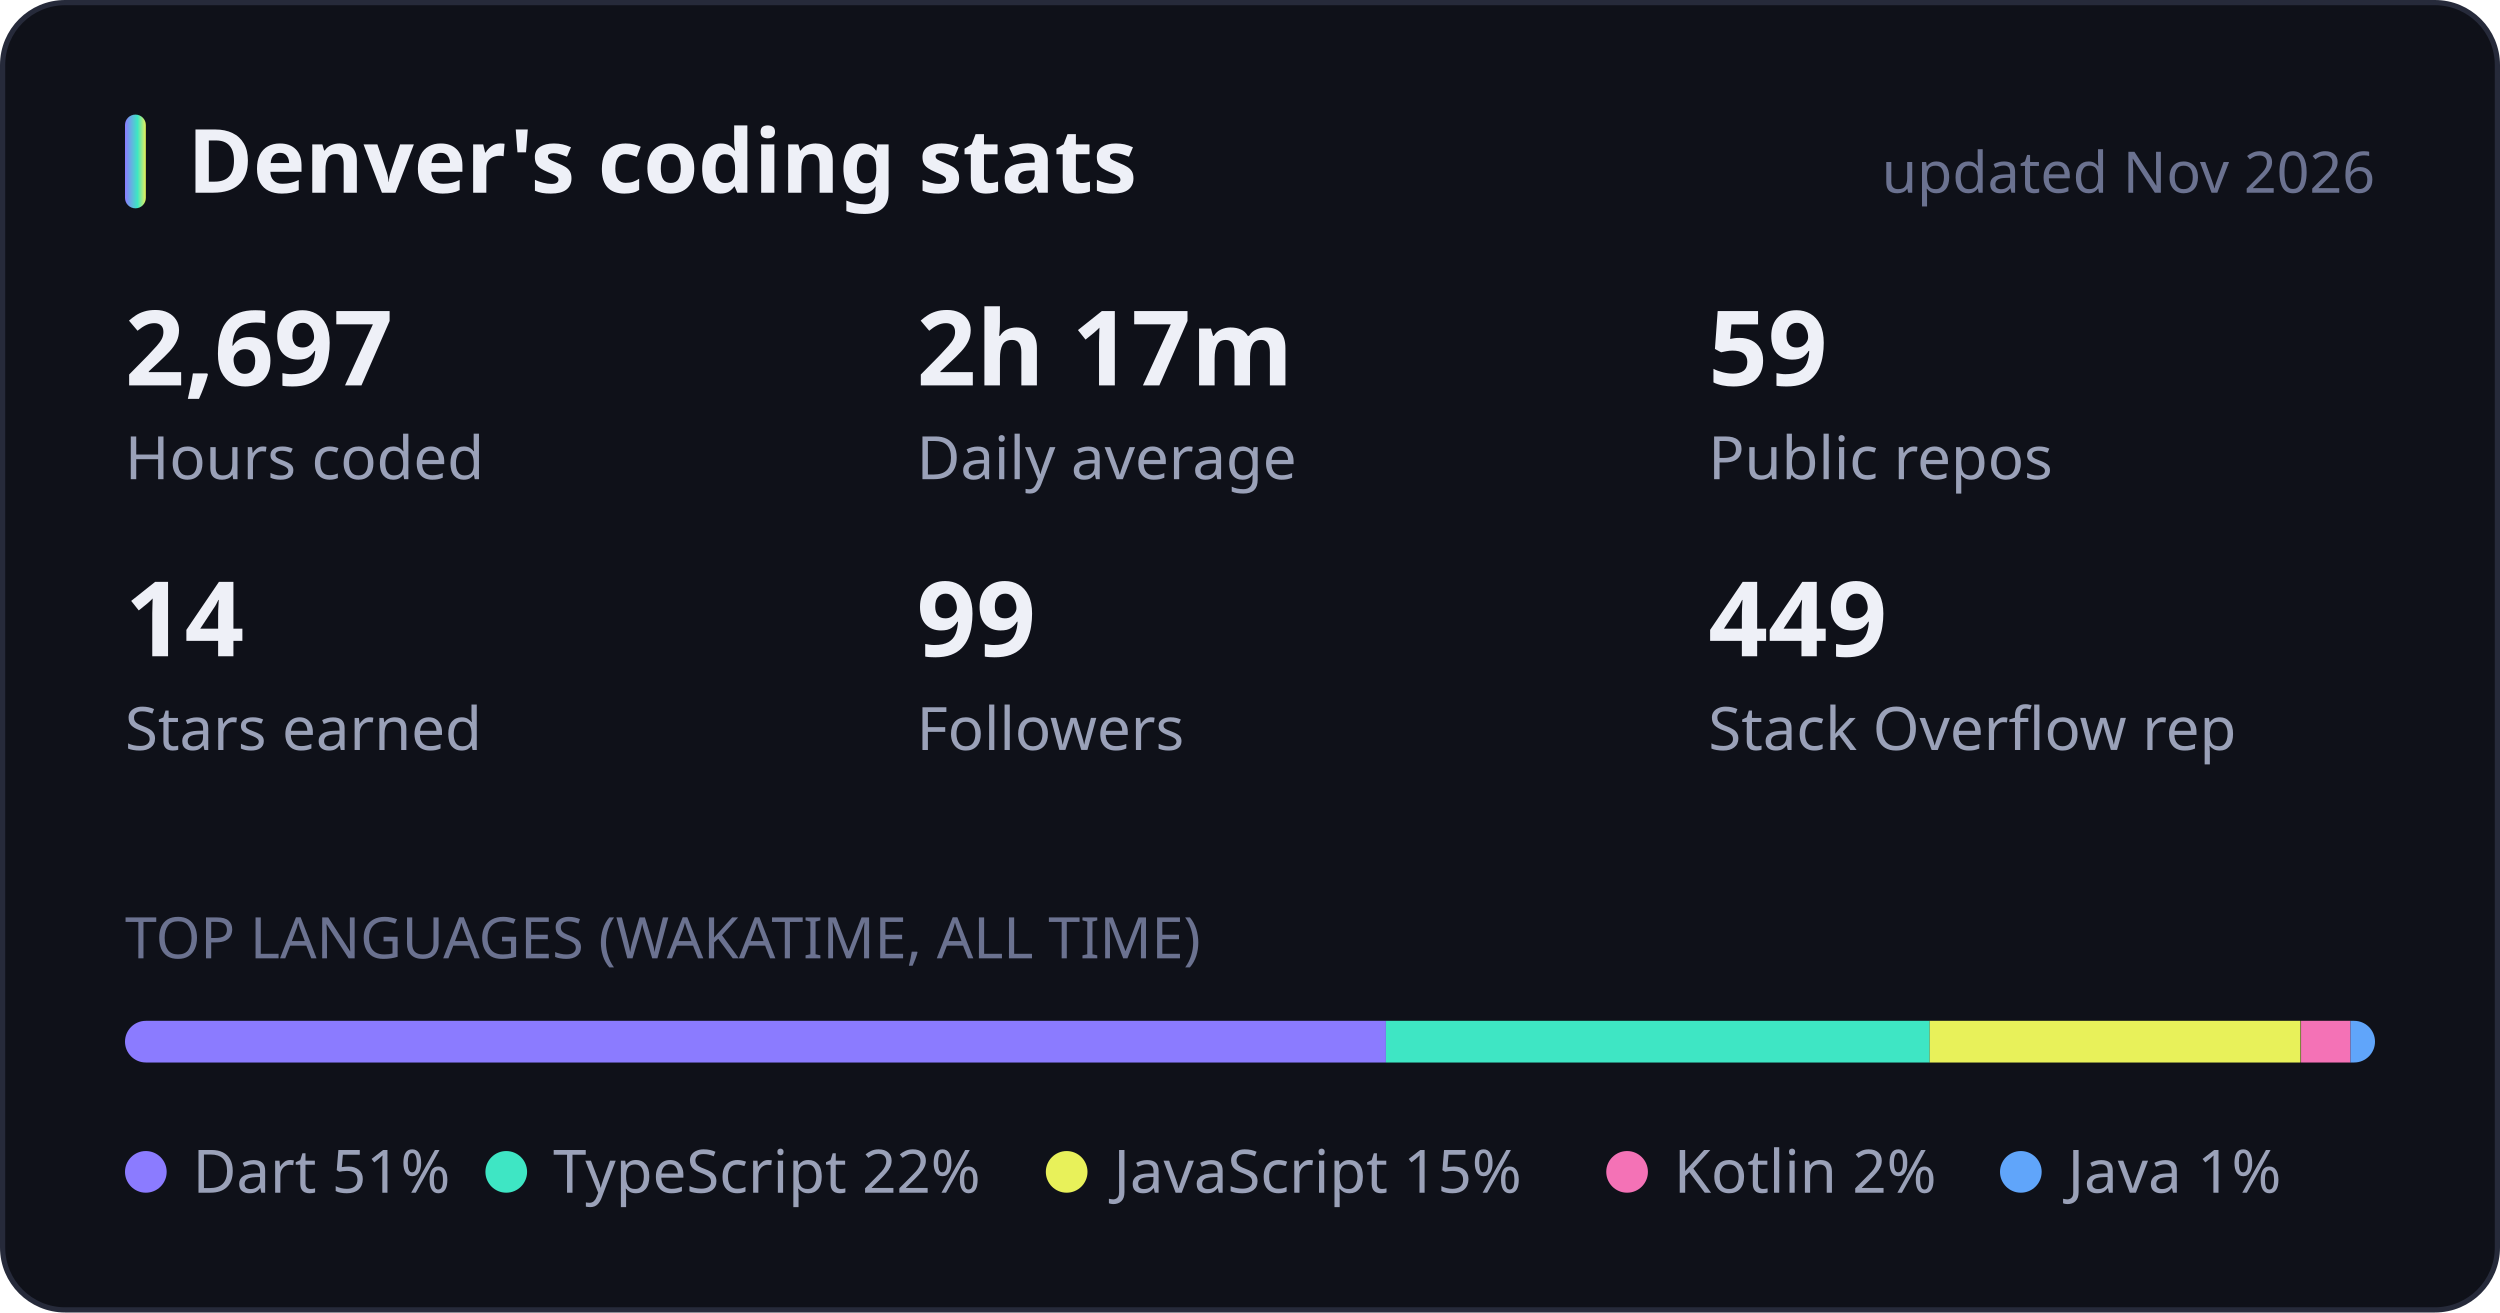
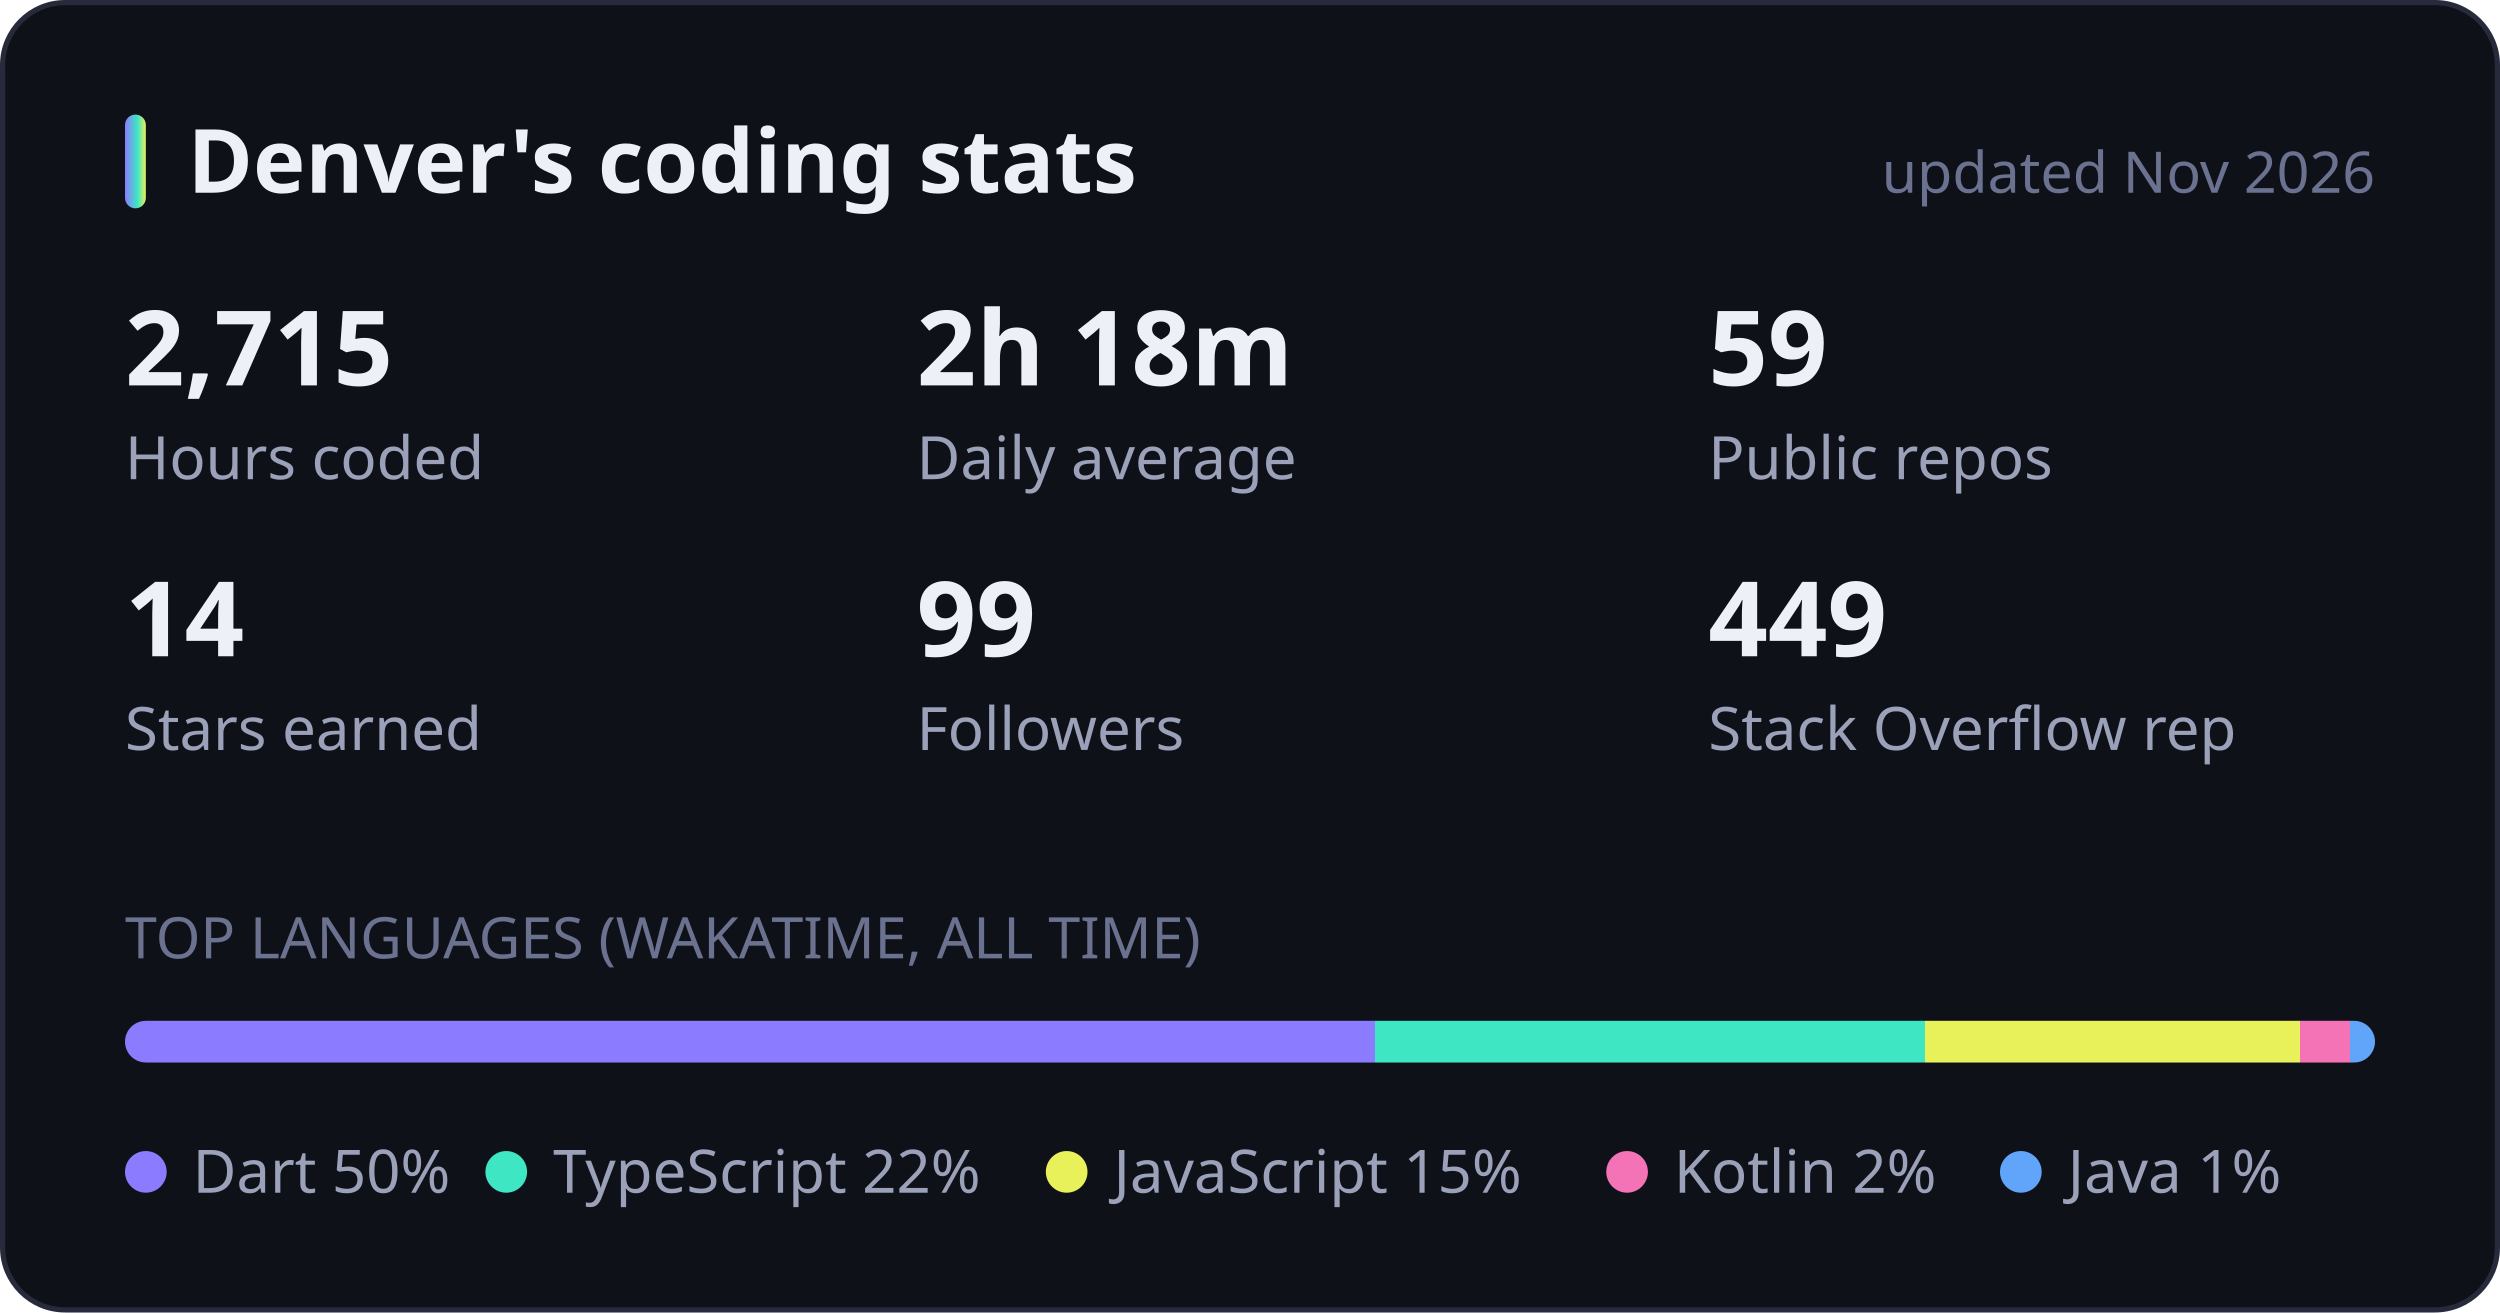
<svg xmlns="http://www.w3.org/2000/svg" width="480" height="252" viewBox="0 0 480 252" role="img" aria-label="Denver Shenal's coding stats">
  <style>
  .t { font: 600 17px 'Segoe UI', Ubuntu, 'Helvetica Neue', sans-serif; fill: #eef0f7; }
  .s { font: 400 11px 'Segoe UI', Ubuntu, sans-serif; fill: #6b7290; }
  .v { font: 700 20px 'Segoe UI', Ubuntu, sans-serif; fill: #eef0f7; }
  .l { font: 400 11.5px 'Segoe UI', Ubuntu, sans-serif; fill: #9aa1b8; }
</style>
  <defs>
    <linearGradient id="g" x1="0" x2="1">
      <stop offset="0" stop-color="#8b7bff" />
      <stop offset=".6" stop-color="#3ee6c4" />
      <stop offset="1" stop-color="#e8f15a" />
    </linearGradient>
    <clipPath id="bar">
      <rect x="24" y="196" width="432" height="8" rx="4" />
    </clipPath>
  </defs>
  <rect x=".5" y=".5" width="479" height="251" rx="12" fill="#0f1119" stroke="#262a3a" />
  <rect x="24" y="22" width="4" height="18" rx="2" fill="url(#g)" />
  <text x="36" y="37" class="t">Denver's coding stats</text>
  <text x="456" y="37" text-anchor="end" class="s">updated Nov 2026</text>
-   <text x="24" y="74" class="v">2,697</text>
+   <text x="24" y="74" class="v">2,715</text>
  <text x="24" y="92" class="l">Hours coded</text>
-   <text x="176" y="74" class="v">2h 17m</text>
+   <text x="176" y="74" class="v">2h 18m</text>
  <text x="176" y="92" class="l">Daily average</text>
  <text x="328" y="74" class="v">59</text>
  <text x="328" y="92" class="l">Public repos</text>
  <text x="24" y="126" class="v">14</text>
  <text x="24" y="144" class="l">Stars earned</text>
  <text x="176" y="126" class="v">99</text>
  <text x="176" y="144" class="l">Followers</text>
  <text x="328" y="126" class="v">449</text>
  <text x="328" y="144" class="l">Stack Overflow rep</text>
  <text x="24" y="184" class="s">TOP LANGUAGES (WAKATIME, ALL TIME)</text>
  <g clip-path="url(#bar)">
-     <rect x="24.0" y="196" width="242.1" height="8" fill="#8b7bff" />
-     <rect x="266.1" y="196" width="104.4" height="8" fill="#3ee6c4" />
-     <rect x="370.5" y="196" width="71.2" height="8" fill="#e8f15a" />
-     <rect x="441.8" y="196" width="9.5" height="8" fill="#f472b6" />
-     <rect x="451.3" y="196" width="4.7" height="8" fill="#60a5fa" />
+     <rect x="24.0" y="196" width="240.0" height="8" fill="#8b7bff" />
+     <rect x="264.0" y="196" width="105.6" height="8" fill="#3ee6c4" />
+     <rect x="369.6" y="196" width="72.0" height="8" fill="#e8f15a" />
+     <rect x="441.6" y="196" width="9.6" height="8" fill="#f472b6" />
+     <rect x="451.2" y="196" width="4.8" height="8" fill="#60a5fa" />
  </g>
  <circle cx="28" cy="225" r="4" fill="#8b7bff" />
-   <text x="37" y="229" class="l">Dart 51%</text>
+   <text x="37" y="229" class="l">Dart 50%</text>
  <circle cx="97.2" cy="225" r="4" fill="#3ee6c4" />
  <text x="106.2" y="229" class="l">TypeScript 22%</text>
  <circle cx="204.8" cy="225" r="4" fill="#e8f15a" />
  <text x="213.8" y="229" class="l">JavaScript 15%</text>
  <circle cx="312.4" cy="225" r="4" fill="#f472b6" />
  <text x="321.4" y="229" class="l">Kotlin 2%</text>
  <circle cx="388" cy="225" r="4" fill="#60a5fa" />
  <text x="397" y="229" class="l">Java 1%</text>
</svg>
